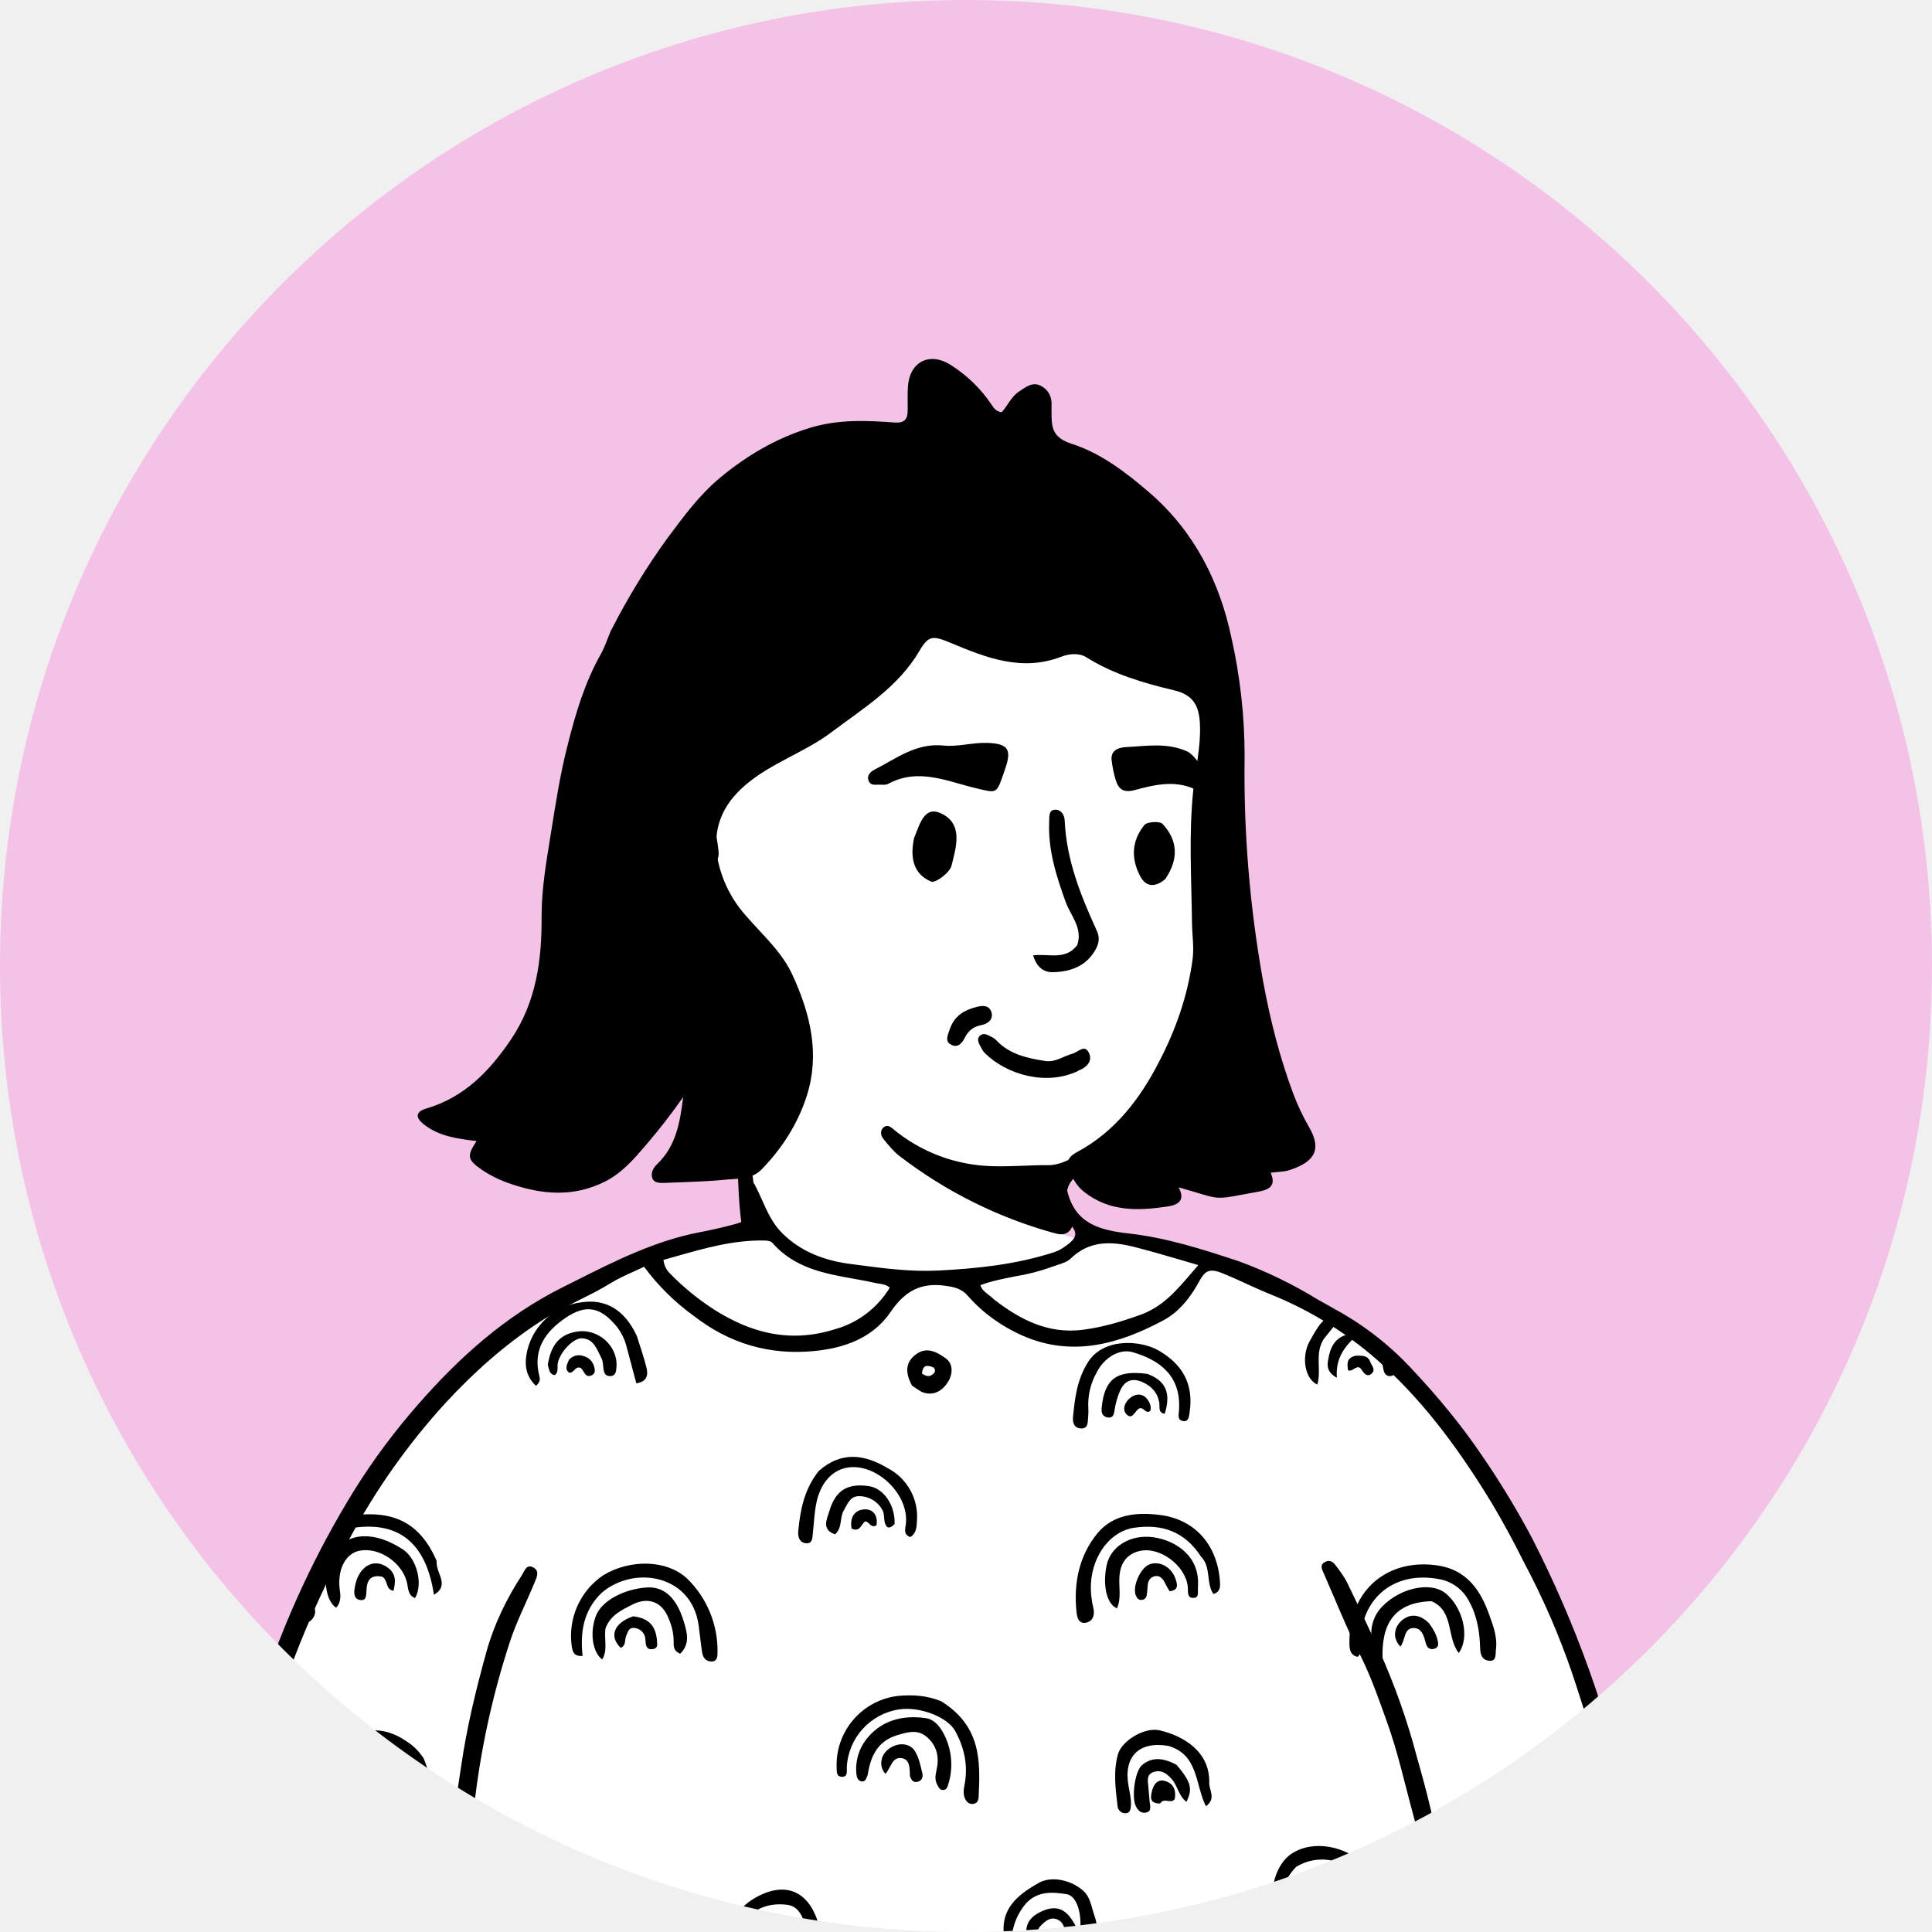
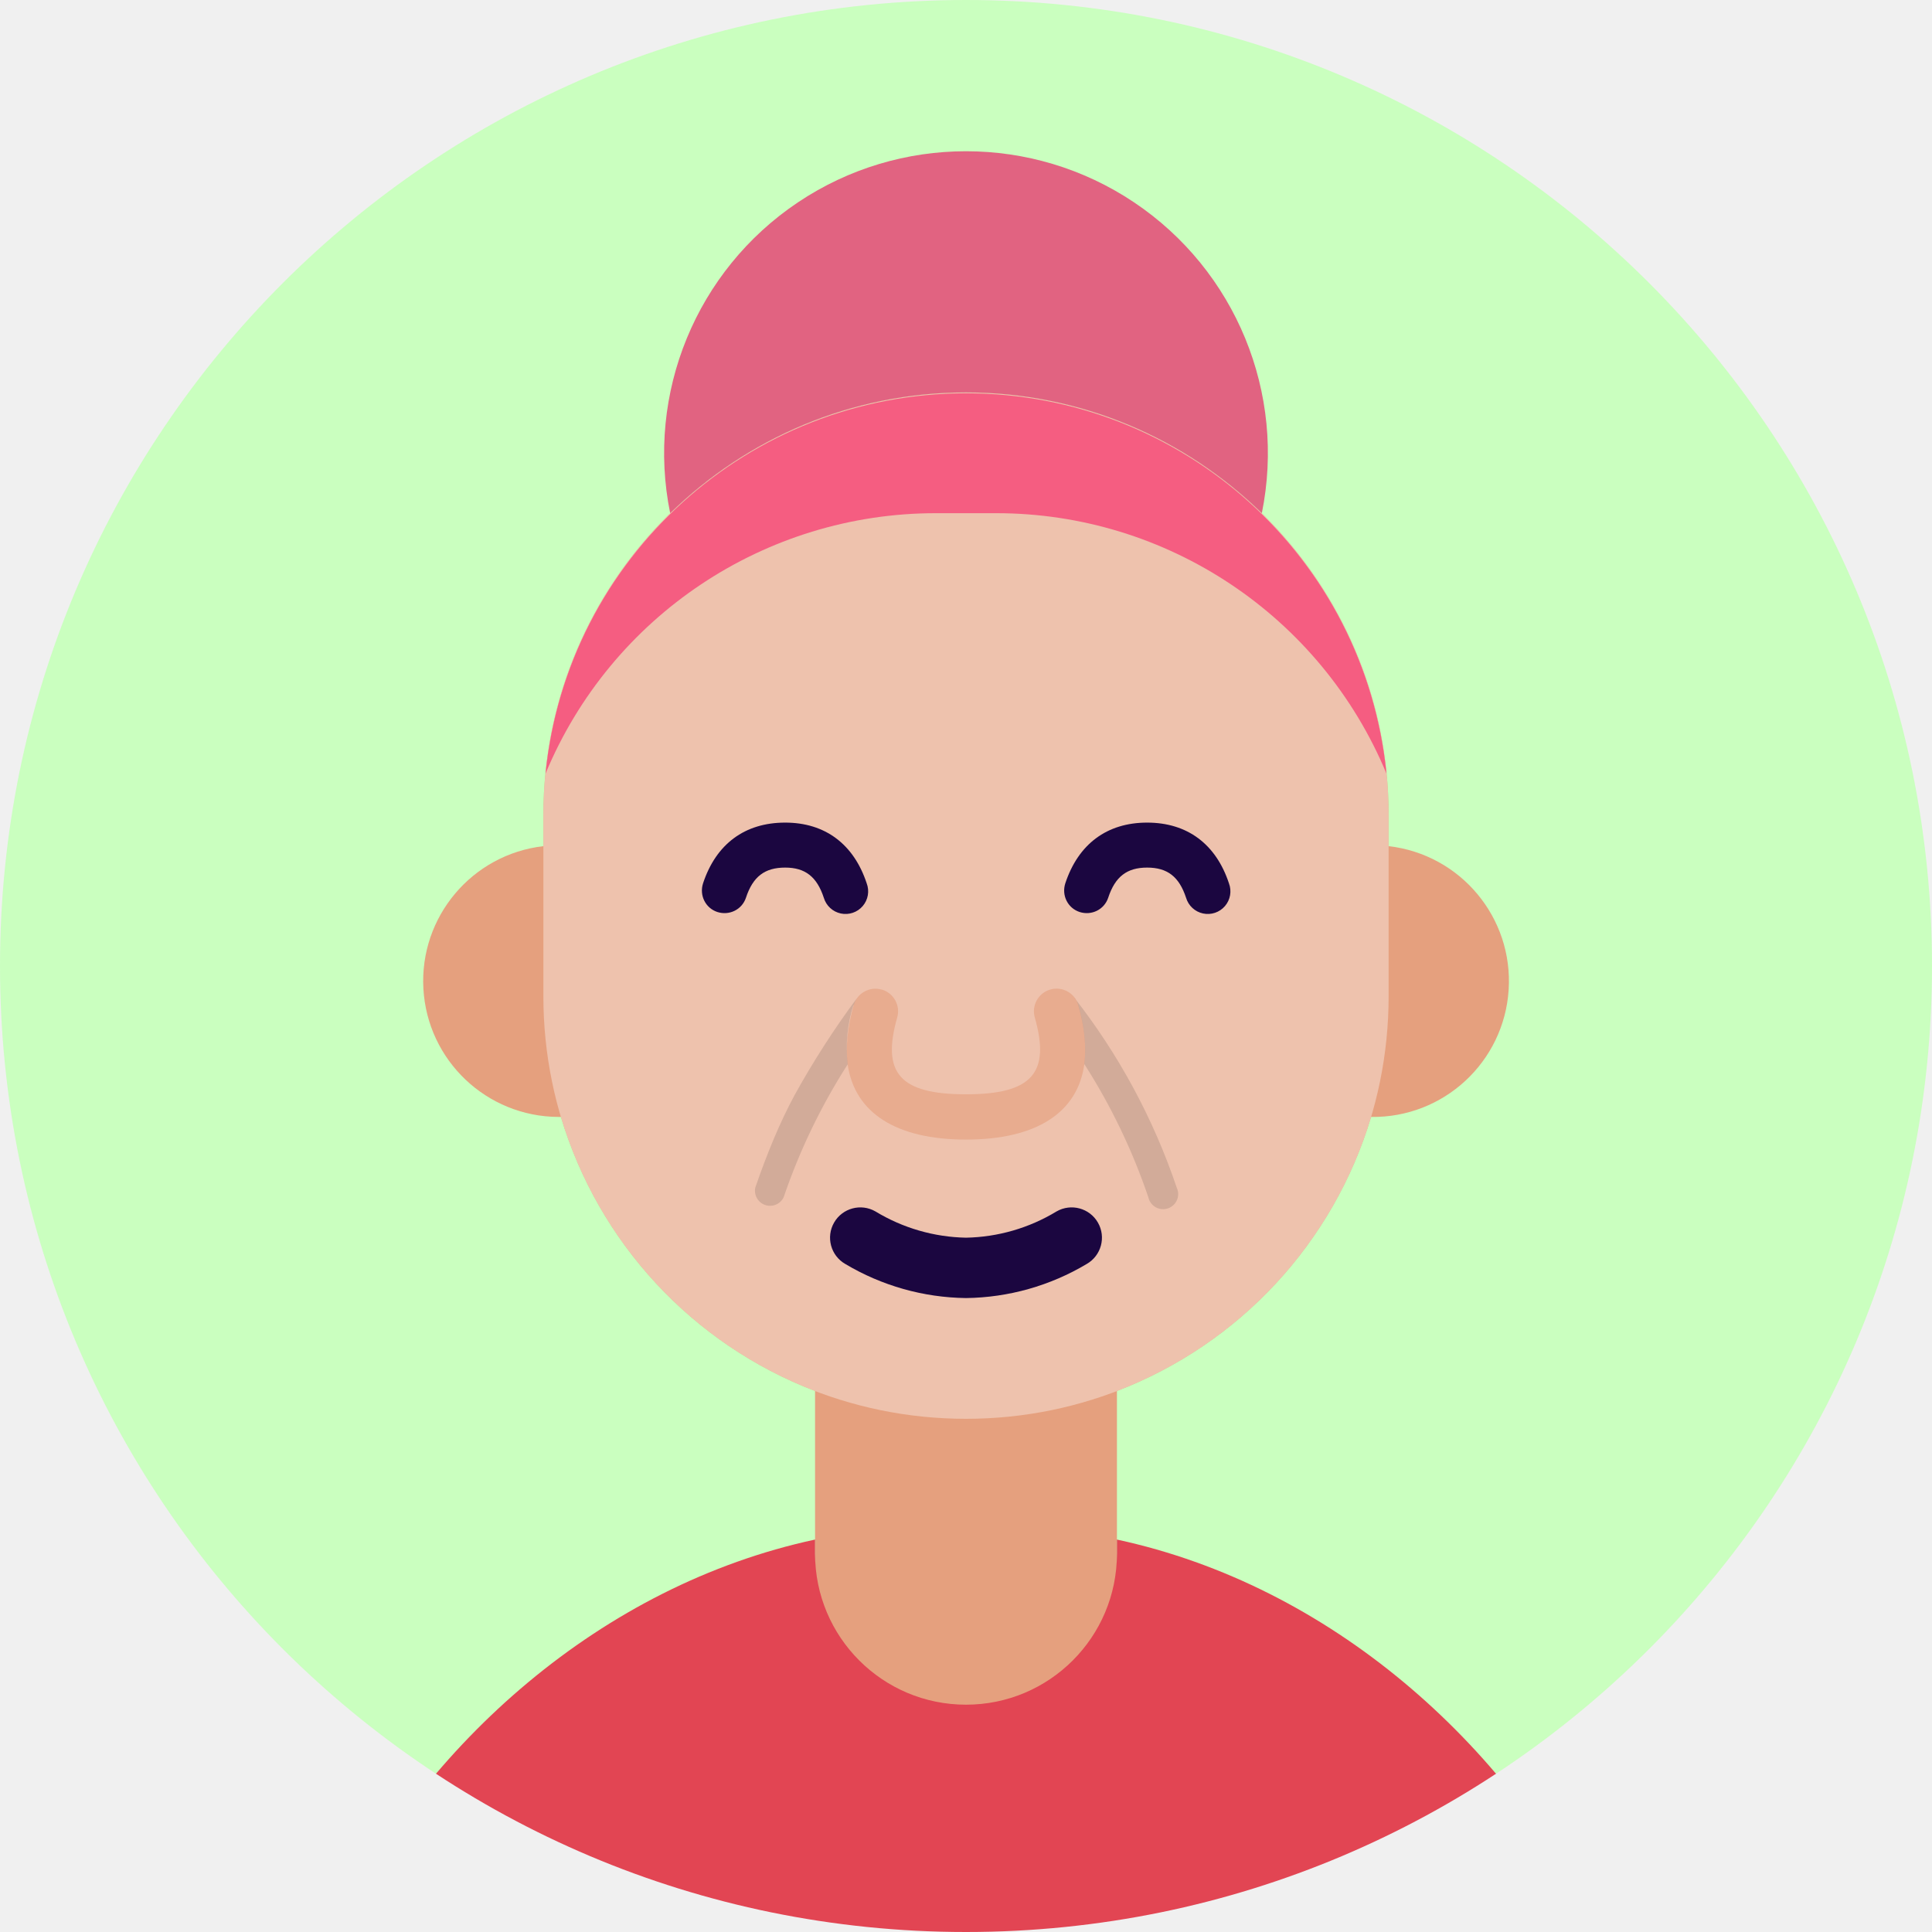
- <svg xmlns="http://www.w3.org/2000/svg" viewBox="0 0 1744 1744" fill="none" shape-rendering="auto" width="128" height="128">
+ <svg xmlns="http://www.w3.org/2000/svg" viewBox="0 0 64 64" fill="none" shape-rendering="auto" width="128" height="128">
  <mask id="viewboxMask">
-     <rect width="1744" height="1744" rx="872" ry="872" x="0" y="0" fill="#fff" />
+     <rect width="64" height="64" rx="32" ry="32" x="0" y="0" fill="#fff" />
  </mask>
  <g mask="url(#viewboxMask)">
-     <rect fill="#f5c2e7" width="1744" height="1744" x="0" y="0" />
-     <g transform="translate(531 487)">
-       <path d="M554 727.7c-99.2 297-363.8 388.6-503.7 19.8-19.3-50.7 31-69.5 66.2-91.9 24.1-15.3 36.8-28.5 35.3-42.2-7-64.4-36.9-243.8-36.9-243.8l-3-5.8s.7-1.6-2.2 1.2c-3 3-9.9 34.2-37 34.2-24.5 0-49.2-10.9-61-86.3C7.2 285.6 9.6 214 40 201c12.5-5.3 24-7.2 35.2-.8 11.3 6.4-13-22 112-126C268.4 6.4 396.7-3.5 448.5 8 500.3 19.5 552 44.8 574.9 98.5c27.8 65-25.9 114.3-14 262.5-2.2 53.6.8 171.2-146.6 210.6-28 7.5-19.3 48.4 22.7 58.4 67 21 117 72.3 117 97.9" fill="#fff" />
-       <path fill-rule="evenodd" clip-rule="evenodd" d="m554 266.2.1-1.4c4.1-36.4 8.2-71.7 27.1-103.4 6.5 4.4 5.7 10 3.7 15.2-19.9 51.2-18 104.4-16.2 157.6l.4 14c2.1 66.4-14.5 126.8-58.7 177.5-15.4 17.6-35.8 29.8-56.5 40.3-21.4 11-25.9 20.1-19.2 43.6l.8 2.6c1.4 3.9 2.8 7.9-1 11.8-4.5 4.6-9.5 3.3-14.8 1.8l-.6-.1a406.4 406.4 0 0 1-137-68.3c-6-4.4-10.8-10.3-15.5-16.1l-.3-.4c-2.5-3-3-7.8.5-10.4 3.3-2.5 5.8-.5 8.7 1.8l1 .9a145.5 145.5 0 0 0 76.3 31.7c13.4 1.4 26.6.9 40 .4 7.4-.3 14.8-.6 22.3-.5 10.2 0 18.7-4.7 26.7-9.2l2.8-1.6c27.8-15.5 54.3-32.8 72.2-60.7 16.1-25 25.9-52.2 31.6-80.9 7.2-36.1 6.6-72.7 6-109.8-.3-12-.5-24.2-.5-36.4ZM50.6 190.8c21.9-1.7 34 11.2 44.3 26.3a140.4 140.4 0 0 1 22.4 61.5c.5 3.7 1 7.6-1.2 11.3-4.5.6-4.9-3-5-5.6-.5-20.7-9.7-38.7-18.9-56.1-6.6-12.5-16.2-24.6-31.4-27.6-17.2-3.5-33 12-40.8 32.2-14.5 37.6-12 74.6 1.4 111 5.8 15.9 13.1 32.1 27.8 43.2 14.8 11.3 32.7 9.3 43.6-5.7l2-2.5c2-2.6 4-5.1 5-8 2.1-5.8 5.4-11.2 11.3-10.4 6.8 1 8 8.3 8.7 14a3661 3661 0 0 0 22 156.7l5.9 38.8c2.6 17.1 5.6 41.7 3.6 52.1a28 28 0 0 0-.3 2.2c-.4 2.8-.6 5-4.2 5.5-4.9.8-7-2-7.7-6.4-2.3-17-3-23.6-4-49.6-.9-25.2-5.6-50-10.4-74.9l-5-27c-5.2-30.8-10.3-62-10.8-97l-2 3c-7.6 11.3-13.7 20.5-24.5 24a40.5 40.5 0 0 1-46.1-12.5 127.8 127.8 0 0 1-28.8-55.8c-8.4-34-9.9-67.1.9-100.6 5.2-16.1 23.7-44.7 42.2-42Zm34.6 127.5c4.4 3.2 8.4 6 12-5.4-1.1-42.2-14.7-69.2-35.8-70.3 11.2 14.6 22 28.8 23 48.5a32.3 32.3 0 0 1-10.7-8.8c-2-2.2-4-4.4-6.5-6l-3-2.4c-4.8-3.6-9.7-7.4-17.8-4.5 3.8 5.8 9 10 14.3 14 6 4.7 12 9.3 15.6 16.5-10.6 7.7-15.2 17.7-9.7 29.9 4.8 10.5 11.9 19.2 25.9 19.8-.6-6.3-4.7-10.9-8.8-15.4-5-5.4-9.7-10.6-7.5-18.6 3.2-1.5 6.2.7 9 2.7Z" fill="#000" />
+     <rect fill="#caffbf" width="64" height="64" x="0" y="0" />
+     <path d="M37 46.08V52a5 5 0 0 1-10 0v-5.92A14.04 14.04 0 0 1 18.58 37h-.08a4.5 4.5 0 0 1-.5-8.97V27a14 14 0 1 1 28 0v1.03a4.5 4.5 0 0 1-.58 8.97A14.04 14.04 0 0 1 37 46.08Z" fill="#e5a07e" />
+     <mask id="personas-a" style="mask-type:luminance" maskUnits="userSpaceOnUse" x="14" y="13" width="36" height="44">
+       <path d="M37 46.08V52a5 5 0 0 1-10 0v-5.92A14.04 14.04 0 0 1 18.58 37h-.08a4.5 4.5 0 0 1-.5-8.97V27a14 14 0 1 1 28 0v1.03a4.5 4.5 0 0 1-.58 8.97A14.04 14.04 0 0 1 37 46.08Z" fill="#fff" />
+     </mask>
+     <g mask="url(#personas-a)">
+       <path d="M32 13a14 14 0 0 1 14 14v6a14 14 0 1 1-28 0v-6a14 14 0 0 1 14-14Z" fill="#fff" style="mix-blend-mode:overlay" opacity=".36" />
    </g>
-     <g transform="translate(178 1057)">
-       <path d="M1308 692 16 688.7S53.7 481.5 111.3 360C237.7 93.7 491.2 44.3 513.3 56.7c32 18 62.4 40.7 152 40.7 91.4 0 149.3-39.5 149.3-39.5s135.8 32.3 201.4 69.5c83.4 47.4 177.7 187 221 295.9 46.2 115.6 71 268.7 71 268.7Z" fill="#fff" />
-       <g fill="#000">
-         <path d="M728.6 692c-4.3-25.7 12-38.5 31-49.3 10.9-6.2 27.6-3.2 39 6 7.7 6 8.4 15.2 11.3 23.4 1.7 4.7 2.4 9.8 3.6 14.7 6.4 3 13.7-.6 20.2 4.4a455 455 0 0 1-49.2-.2c-1.3-7.2-2.2-13.2-8.8-15.6-6.1-2.1-10.4 2.2-14.3 6-2.9 2.7-3.1 6.7-3.3 10.6-3.2 0-6.3-.3-9.4-1-2-12.7 5.2-19 14.4-23 18.2-8 26.4 4.7 33.5 21.6 2.8-18.8-2.6-35.2-11.6-36.7-12.8-2-25.8-3.2-36.6 8a54.2 54.2 0 0 0-13.1 31h-6.7ZM1182.7 692c4.9-29.4 27.1-45.5 56.5-41.7 14.7 2 26.7 19.7 26.5 40.6a25 25 0 0 1-11.8.3c-3.2-25.6-11.3-32.4-33.8-28.7-14 2.3-26.6 16.8-25.8 29.5h-11.6ZM477.6 692a53 53 0 0 1 24.2-34.7c27.4-16.8 50-8.6 59 22.3 1 3.6 2.5 7.1 4.1 11.6-5.2.8-10.6.8-15.9 0 .6-15.7-5.5-27.3-16.1-28.7-19.8-2.7-39.5 5.7-43.6 29.5h-11.7ZM107.4 692c-4.3-17.2-27.2-35.2-45.3-35-17.4.4-30.5 13-34.2 34-2.1 1-4 1-6.9 1 .4-23 9.3-37.2 25.2-41.8 24.3-7 46.6.9 62 22 5.5 7.3 8.1 17.8 20.4 19-6.3.8-13.2.8-21.2.8Z" />
-         <path d="M498 692c12.7-17.4 23.2-21.3 35.8-15.2 6.1 3 7.4 8.8 11 14.3-15 .9-30.3.9-46.8.9ZM1203.1 692c15.3-23.6 31.4-24 46.6-.8-14.9.8-30.1.8-46.6.8ZM38.8 692c4.6-15.7 17.4-19.8 32-20.2 12.6-.2 21.4 5.9 25.4 19.2-2 1-3.9 1-7.3.3-17.6-15-32.3-14.6-41 .7h-9ZM671.6 478.7c35.7 22.3 35.5 53.2 33.8 86.4-.1 3.3-1.5 5.9-5 6.3-3.4.3-5.7-1.6-7.1-4.4-2-4-1.5-8.2-.7-12.5 3.5-17.5 0-33.8-8.5-49.2-7.2-12.6-32.2-22.1-50.7-19.2a55.6 55.6 0 0 0-47 52c-.2 3.5 1.3 8.9-4.4 8.8-5.3 0-4.6-5.1-4.8-8.8a62.8 62.8 0 0 1 56.2-64.3c12.7-1 25.3-.4 38.2 4.9ZM906.3 348.4c-14.8-23-35.3-30-60.6-26.3-20.7 3-37.3 24-38.9 50-.4 7.6.4 15.3 2.2 22.7 1.5 6.1-.6 12-6.9 13-6.8 1.2-7.9-5.4-8.4-10.3-2.6-26 2.6-50.8 19.2-70.7 14-16.8 35-18.9 55.8-16.3 31 3.7 52 26 54.5 59.7.3 4.6.8 9.5-5.8 11.7-7-9.8-1.8-23.7-11-33.5ZM365.6 380.4c-17.1 16-20 36.2-17.7 57.4-8.2.6-8.9-4.2-9.7-8.1a66 66 0 0 1 28.6-64.9c24.2-14.5 57.4-14 75.7 3.4a90.8 90.8 0 0 1 27.2 66.4c0 3.9-.2 8.2-5.5 8.2-5 0-7.7-3.5-8.4-8.1-1.2-8-2-16-3.1-24.1-6-46-57.7-54.8-87.1-30.2ZM1172.3 432.6c-.2 5.5-.2 10.3-6.5 9.5-6.5-.9-7.5-6.2-7.7-11.5-.4-15-2.8-29.4-10.3-42.7a37.5 37.5 0 0 0-25.5-19.2c-43.7-8.9-73 19.5-72.1 58.6 0 3.7 1.4 7.7-2.6 11.3-6.9-1.2-7.5-7.4-7.5-12.3-.6-48.8 35.7-77.3 80.7-70 25.6 4.2 37.8 22.6 45.5 44.3 3.4 9.6 7.7 20 6 32ZM561.1 270.8c20.9-18.4 42-14.7 62.6-2.3a49.1 49.1 0 0 1 26 47.5c-.3 5.4-.4 11.1-6 14.5-6.3-2.3-4.6-7-4-11.6 3.4-28.6-30.3-58.8-57.3-50-13.2 4.5-20.7 17-23.5 31-1.8 8.7-2.1 17.7-3.1 26.6-.5 4.1 0 9.9-5.8 9.6-6-.3-8-5.3-7.4-11.2 1.8-19.2 5.5-37.8 18.5-54.1ZM204.3 530c4.2 10 7 20.7 8 31.6.5 5 1 9.3-6 11.1-3.1-11-6-21.5-9.3-31.8-4.2-12.7-21.6-24.6-34.3-24-17.3.6-25.9 11.2-25.4 30.8.2 10.4 5.2 20.7.5 31.7-6 .4-11.2-1.4-11.8-7.1-1.2-11.8-4.3-23.4-1.6-35.4 7-30.7 36-41.9 64.9-21.8a49.7 49.7 0 0 1 15 15ZM895.9 217.6c-.6 5-1.3 9.4-6.7 8-4.4-1.2-3.2-5.2-3-8.6 2.7-32.5-18.2-46.6-41.8-53.4-12-3.5-26.1 5.2-32.6 18.6a58.9 58.9 0 0 0-7.4 31.7c.2 3 .1 6-.2 9-.3 4.7-.2 10.2-7 9.5-6-.6-7-5.6-6.6-10.5 1.7-17.2 3.7-33.8 13.6-49.4 13.8-21.8 46.8-20 63.5-10.5 20.9 12 32 29.4 28.2 55.6ZM396.8 148.8c3.2 10.2 6.5 19.4 8.8 28.9 1.7 6.8.2 12.7-9.2 14l-8.8-33.1a48 48 0 0 0-9.7-19.1c-14.3-16.8-27-19.2-45.2-7-18.4 12.5-30 28.7-23.8 52.8.7 2.6.9 5-3 8.7-8.4-7.6-10.4-17.3-8.8-27.6a57.4 57.4 0 0 1 50.4-47.9c21.4-3 38.3 6.8 49.3 30.3ZM876.6 519c-26.6-4.5-40.6 9.8-35.9 36 1 5.9 2.5 11.6 2.2 17.6-.2 3.6-.8 7.4-5.3 7.2a7 7 0 0 1-6.8-6.5c-1.8-15.6-4-31.2.4-46.8 3.4-12.1 24-24.8 37.8-21.5 21 5 45.3 18.8 44.6 47.5-.2 6.6 6.5 14-3 21-9.8-19.2-6.5-46.6-34-54.5ZM357 664.1c-4-30.4-35.2-50.7-61-40.6-14.4 5.7-22 23.3-18.4 43 .8 4.5 3.5 8.9-1.3 14.6-14.2-11.2-8.5-26.6-7.8-39.4.7-16.4 17-30 34.6-32.2 24-3 51.3 12.5 59.7 34.1 5.4 13.8 5 31-1 35.3-4.9-3.4-4.2-8.8-4.8-14.8ZM991.9 628.3c-12 12.8-16.2 26.5-9.1 42.5 1.4 3.2 3 6.9-1.4 8.6-4.5 1.7-5.5-2-7-5.3-8.6-20-2.2-47.4 13.5-57.8 19.6-12.8 48.6-7.2 67.3 10.9 13 12.6 11.8 29.2 15.8 44.4a6 6 0 0 1-5.3 7.4c-3.8.4-4.7-3.2-5.3-6-.8-3.7-.8-7.6-1.1-11.4a44.2 44.2 0 0 0-67.4-33.3Z" />
-         <path d="M605.3 545.1c-1.4 3.2-1.9 6.2-5.2 6-3.6-.4-4.6-3.3-5-6.4a43.8 43.8 0 0 1 10.1-33.1C618.6 495.4 638 491 658 494c9 1.4 14.8 10.8 18 18.5a60 60 0 0 1 2 41.2c-.8 2.5-1.4 5-4.6 5.1-3.1.1-4-2.3-5.3-4.6-2.4-4.4-1.8-8.6-.7-13.4 2.5-10.9.8-21-7.9-29.1-8.5-8-17.6-5.3-27.2-2.5-17.5 5.2-24.3 18.1-27 35.8ZM368.6 412.8c-1.5 10 2.3 19.5-3 28.2-8.8-6.7-11.2-23.8-6-38.5 4.8-14.4 25.6-25 45.9-26.5 16.6-1.2 27.4 10.2 33.5 30 3.2 10.3 6.3 20.8-3 29.8-6.5-2.7-5.9-7.3-5.9-11.4 0-8-2.2-15.3-5.3-22.2-6-13.6-18.2-17.6-31.5-11-9.7 5-20 9.4-24.7 21.6ZM1114 388.4c-34 1-45.5 21.3-43.9 53.5a34.6 34.6 0 0 1-3.2-45.5c15.7-19.3 45.8-26.8 60.2-15 15.6 12.9 22 39.7 11.7 53.7-11.2-14.2-4-37.8-24.7-46.8ZM903.5 374.3c-.8 4.9 1.8 11.2-4.5 11.1-5.8 0-4.4-6.1-4.8-10.1-2-19.1-25.3-36.6-43.7-32.2-11.6 2.9-17.2 11.2-18 23-.7 9.6 1.9 19.4-2.2 28.7-9.3-3.6-13.2-21-9.3-39.1 3.6-16.7 21.4-28 42.4-25 19.3 2.8 41.6 16.6 40 43.6ZM129 380.3c.7 5.9-.2 10.3-3.6 14-11.7-8.4-12.4-34.2-1.4-50.3 12.3-18.2 36.5-19 61.9-2.2 12.4 8.3 18.3 31.3 10.7 43.8-6.7-2.7-6-9.4-7.4-14.7-4.5-17.4-24.7-31.2-42-28.2-13.6 2.2-21.5 18-18.2 37.6Z" />
-         <path d="M216.1 352c-.2 6.2 2.4 10.8 3.9 15.6 1.6 5.6 1.2 10.6-6.3 15-7-46.8-32-68.7-79-59.4-.6-9.3 4.3-12.2 9.6-12.7 31.1-3.1 56.2 5.3 71.8 41.4ZM884 536c13.3 15.8 14.8 21.7 9 33.5-7.2-5.3-7.9-14.7-13.6-20.9-4.8-5.3-9.6-8.3-16.4-5.9-6.4 2.4-4.8 8.2-4.4 13.2l1.2 13.9c.4 3.7 2 8.3-3.3 9.4-4.7 1-7.8-2.3-9.5-6.6-3.6-8.5-.3-31 5.8-36.2 9.7-8.2 20.2-6.2 31.3-.3ZM296.5 666.4c-2.4 2.1-3 6.3-7.1 6.6-6.8-10.9-5.3-23.4 3.6-31.6a34.9 34.9 0 0 1 43.1-2.6c7.4 5.4 12.4 27 8.3 35-1.3 2.2-2.5 4.6-5.7 3.9-2.8-.6-4.2-2.7-4.5-5.5-.2-3.3-.2-6.8-.3-10.2-.7-12.7-9.1-20.7-21-20-12.6.6-18.1 8-16.7 23.6l.3.8ZM629.5 318.8c-5.2 5.3-7.8 3.2-9-2.3-.7-3.3-.2-7-1.7-9.9a23.8 23.8 0 0 0-20.2-13c-9.3-.6-11.3 6.8-15 13-3.8 6.6-1 15.4-7.8 21.4-12.6-4.2-7.2-14-5.2-20.8 5.6-19.2 16.8-25.6 36.2-22.6 13 2.1 23.5 17.4 22.7 34.2ZM166.6 530.8c20 5.6 31.2 24.2 22.7 39.2-3.3-9-9-15.4-13.7-22.4-4.4-6.4-10.6-7.3-16.8-4.7-6 2.4-6.3 8.5-5.4 14.2.7 4.2 1.9 8.3 2.7 12.4.8 3.7 2.6 8.5-2.8 9.4-4.7.9-8.8-1.3-11-6.5a30.3 30.3 0 0 1 24.3-41.6ZM316.5 174.9c2.7-16.6 9.6-27.5 27-30 18.4-2.6 36.2 12.9 35 31.7-.3 4-.4 8.3-5.5 8.6-5 .3-6-3.6-6.4-7.8-.3-2.9-.4-6.1-1.8-8.6-4-7.7-6.8-17.5-17.7-17.7-8-.2-19.9 13-21.6 22.5-.7 3.5 1 7.7-2.6 10.7-5-.6-5.2-4.9-6.4-9.4ZM1029.6 645.7c-26.6-11.3-31.4 7.2-35.7 26.8-5.2-11.7-4.7-22 2-30.7 6.2-8.2 26.4-11.7 36.6-7.5 10.5 4.3 16 12.4 15.4 23.8-.4 6.6 4.2 18.4-3.8 18.8-9.8.6-4.1-11.1-5.2-17.3-1-6-3.8-10.2-9.3-14ZM857.7 183.2c16.8 6.2 21.5 17.5 15.7 36-6.4-1-4.3-6.5-4.9-10-1.7-9.3-7-14.9-15.2-18.6-9.7-4.3-16.5-1-20.4 8.3-2.3 5.4-3.9 11.1-4.8 17-.6 4.6-1.8 7.6-6.8 6.5-4.4-1-5.3-4.4-4.8-8.9 2.6-25.7 13.5-34 41.2-30.3ZM1016.5 152.4c-7.8 13.1-1.4 27.4-5.4 40.4-11.3-5-14.5-25-7.1-38.7 11.7-21.4 15.7-24.4 25.4-18l-13 16.3ZM643.4 546.3c-.2-7 0-14.6-6.7-16.1-9.7-2.1-10.5 9-15.4 14-6-6.4-4.7-16.4 2.4-22 8.3-6.7 19.7-6.3 24.5 2 3.4 5.7 4.7 12.6 6.3 19.1.7 2.8.4 6.3-3 7.7-3.7 1.5-6.5.4-8-4.7ZM877.8 379.4a82.1 82.1 0 0 1-4.6-8.3c-2-3.6-4.7-6.3-9-5.2-3.6.8-5.6 3.6-6.1 7.3-.4 3.3-.4 6.7-1 10a4.8 4.8 0 0 1-4.2 4c-3 .5-4.6-1.6-5.6-4-3.3-7.8 3.9-24.5 12-27.9 9-3.8 20 2 23.8 12.8 1.6 4.8 3.4 10.3-5.3 11.3ZM393.4 402c14.4 1.7 20.7 8.7 21.7 22.5.3 3.1.7 6.2-3.2 7-4 1-6.5-.7-7-5-.3-2.5-.2-5.3-1.2-7.5-1.8-4-5.8-6.6-10.1-6.5-4.2 0-4.9 4-6.3 7.1-1.7 3.6.1 8.9-5 10.9-10.6-10.3-6.4-22.3 11-28.4ZM1248.8 517.4c-4.6 12.5-1.5 25.9-8.8 37.7-10-29.2.2-61 25.8-61.8-2.5 10.2-13.8 13.7-17 24ZM1112.4 408.9c3.6 4.9 6 9.3 7.2 14.3 1 3.6 1.3 7-3.1 8.2-4 1-6.4-1.1-7.4-5-1.7-6.2-3.4-13.7-10.9-13.8-9.3 0-7.3 10.8-12.1 16.8-7.5-8.1-5.3-17 .2-22.6 7.7-7.6 17.5-7.2 26.1 2ZM166.8 366.2c-10.8-2-13.7 3.8-14 12.6-.3 4 .2 9.8-6.2 8.4-5-1-5.2-5.7-4.5-10.3 2.7-19.5 17.1-28.5 30.1-18.7 7.4 5.5 7 12.5 5 20.8-7.7-1.2-4.6-10-10.4-12.8ZM1045.8 147c.8.9 1.2 1.5 1 1.6-11 9.6-19.4 20.6-18 38.1-11-5.9-8.4-13.9-7.1-20 2.5-12.2 10-20 24-19.7ZM1261.2 544.3c-.8 3-1 5.2-3.8 5.4-5.5-11.7-1.3-29.4 8.5-35.8 2.7-1.8 5.5-2 7.8.9 2.2 2.7 2 5.6-.5 7.9-6.5 5.4-8.4 13.4-12 21.6Z" />
-         <path d="M869.2 571c-10.7 0-8.3-7-7-12.4 1.4-5.2 5.2-9.7 11.1-8 8.4 2.2 10.5 8.7 9.1 16.5-3.5 4.7-9.6-2-13.2 4ZM296.4 666.5c10.5-13.2 19.8-14.2 26.5-2.5 2.4 4.3 4.2 9.6-.7 12.5-5.8 3.6-8-1.4-9.5-6.3-.4-1-1.5-2-2.1-2.8-4.5-2.3-8.6 5.4-13.5-.4-.6-.6-.6-.5-.7-.5ZM160 555c4.5-5.8 9.5-5.7 13.9-2.5 5 3.6 5 9.2 3.4 14.8-19.4 3.2-19.4 3.2-17.2-12.2ZM1005.4 659.5c7.2-4.8 13.6-5.7 18.3 1.7 3.1 5 7.6 10.9.2 16-6.2-1-5.4-7.9-10.6-10.4l-9.5 2.6c-4-4-1.2-6.6 1.6-9.9ZM335.8 170.2c5-4.8 10-4.4 14.7-2.5 5 2 7.7 6.4 8.4 11.7.3 2.2-.9 4.4-3 5.2-6.5 2.6-6.4-5.2-10.3-7-4.6-1.4-5.4 5.1-9.9 4.5-4.2-3.4-2-7.3.1-12ZM850.1 214.5c-4 2.7-6 10.5-11.2 5.2-4.3-4.5-1.3-11 2.9-14.5 4.7-4 11-5 15.6.5 2 2.7 4.2 6.4 3 10.8-4.3 3.7-5.9-4.2-10.3-2ZM590.7 322.8c-1.8-10.3 3-17 11.9-17.3 8-.3 12 6 10.6 14.4-5.3 3-6.5-3.6-10.3-3.5-3.7 2.7-4.6 10-12.2 6.4ZM1045.4 166.8c6-.1 11.2-.7 13.6 5.7 1.2 3.4 5 6.8 1.3 10.3-4 3.8-7 0-9-3.1-4.3-6.7-7.9 2.4-12.5.2-.5-5.3-2-10.8 6.6-13ZM1082.8 176c0 5.2-1.6 9-6 9.2-4.9.1-5.8-4.4-6.4-8.2-.6-4-3.4-7.8-1.9-13.2 6.8 1.5 11.1 5.4 14.3 12.2ZM95.9 393.3c1.8-3.3 2.6-6.4 6.9-7 2.3 6.2 6.7 12.2.5 18.8-2 2.1-4.8 4.1-7.6 1.8-4.7-4-1-8.4.2-13.6ZM1269 537.6c9.3-7.8 10.2-7.2 14 9.3-4.6-1.5-8.7-.3-12.2 1.2-4-3-3-6.4-1.8-10.5Z" />
-       </g>
-       <path fill-rule="evenodd" clip-rule="evenodd" d="M1301.7 692c-6.3-26-11.8-51.9-17.4-77.9l-8.4-39c-8-36.6-18.6-72.3-30.1-107.6a677 677 0 0 0-42.2-102.8l-7.1-13.7a804.1 804.1 0 0 0-27.6-50.7c-27.6-45.3-58.4-88.3-97.4-124a336.4 336.4 0 0 0-102.8-65c-7-2.8-13.9-6-20.8-9.1-8-3.7-15.9-7.3-24.1-10.5-10.6-4-14.4-.7-18.9 7.3-8 14.7-18 28-33 36-40.4 21.6-82.6 33.2-127 13.6-18.3-8.1-35.3-20-48.8-35.4-6-7-12.2-8.3-20.5-9.5-22-3.3-36.8 4.7-49.3 23.1C610 151 584 160 556.6 162.6c-39.9 3.8-76-6.6-108.4-31.8a203.6 203.6 0 0 1-44.8-44.3l-9.7 4.5c-7 3.1-13.7 6.2-20 10-9.6 6-19.7 11-29.8 16-11.6 6-23.2 11.7-34.1 18.9-32 20.8-60 45.8-85.8 73.7a604 604 0 0 0-86.7 122.8 867.4 867.4 0 0 0-50 108.1 1213.2 1213.2 0 0 0-34.2 102 560 560 0 0 0-20.3 102.2c-.6 6.8-2.1 13.6-3.7 20.4-1.9 8.3-3.8 16.8-4.1 25.8-5.5 1-10.7 1-17 1 4.6-32.9 9.8-66 16-98.8 2.4-12 5.4-23.7 8.4-35.4l5.3-21.5c5.2-22.6 12.7-44.6 20-66.6l.1-.1.9-2.6a835.3 835.3 0 0 1 83.3-179c17-27.2 36.2-53 57.3-77 37.5-43 79.4-80.3 130.6-105.9l10.8-5.4c36.1-18.2 72.3-36.4 112.5-44.2 11-2.1 22.2-4.6 33-7.6 12.8-3.5 15.2-9.1 10.4-21.1l-1-2.2c-.7-1.6-1.5-3.3-1.7-5v-.4c-.6-3.6-1.3-7.8 3.8-8.9 4.3-1 5.5 1.6 7 5l.6 1.1c1.6 3.2 3 6.5 4.5 9.7 4.8 10.8 9.6 21.7 18.7 30.6 17 16.6 38 24.2 59.9 27.2l5.3.7c25 3.3 50 6.7 75.4 5.4 35.4-1.8 70.4-5.5 104.3-16.5 5.2-1.7 9.8-4.8 14.1-8.3 7-5.8 6.5-10.6.5-16.8-9-9.2-11-20.6-10.4-32.6 4-1.5 7.1-.5 7.7 1.8 7 30.4 29.7 36 56 39 34 3.8 66.4 14.3 98.9 25a399.8 399.8 0 0 1 71.4 34.6l18.7 10.5a271.8 271.8 0 0 1 67.1 53.2c22.8 24.3 44.1 50 62.7 77.6a762 762 0 0 1 45.1 74.5 1005 1005 0 0 1 86.8 242c5.7 25.4 10 51.3 14.3 77.5 2.2 13.2 4.3 26.4 6.7 39.7-3.2.9-6.7.9-11.3.9ZM575.3 143a84 84 0 0 0 49.9-37.7c-2.9-2.4-6-3-9.2-3.5l-3-.5c-6.5-1.5-13.2-2.7-19.9-3.9-27-4.8-54.1-9.7-74.2-32.8-1.4-1.5-4.7-1.7-7.1-1.8-27.6-.5-53.6 6.9-79.6 14.3l-11.3 3.2c.8 5.6 2.6 9 5.8 12.2 12 12.3 25.3 23.2 39.7 32.5 33 21 68.2 30.7 108.9 18Zm224.8.3c-31.6 4.3-57.3-9-81.2-27.6-1.6-1.7-3.3-3-5-4.2-3-2.4-5.7-4.5-6.9-8.4 10.1-3.8 20.7-5.8 31.2-7.9a178 178 0 0 0 33.2-8.6l5.3-1.8c4.4-1.4 8.8-2.8 11.9-5.8 16.8-16.2 36.3-15.6 56.5-10.6 13 3.3 26 7 39.6 11l19 5.6-5.6 6.5c-14.2 16.6-26.7 31.3-47 38.5-16.8 6-33.4 11-51 13.3Z" fill="#000" />
-       <path d="M1119.6 692c-9.1-36.9-12.1-74.7-22-111.2-7.7-28.1-13.9-56.8-23.8-84-7-19.4-13.7-39-23-57.8-12.7-25-23.1-51.2-34.4-77-1.3-3-2.9-6.3 1.3-8.8 4.3-2.6 7.4-.5 9.8 2.6 3.8 5 7.8 10.2 10.6 15.9 10 20.4 19.4 41.1 29.1 61.6A612.7 612.7 0 0 1 1101 529c9 31.6 17.5 63.6 21.5 96.6 2.6 21.4 7 42.7 8.6 65.4-3.3 1-6.8 1-11.4 1ZM221.2 692c-.6-3 .4-5.8.4-8.7 0-49.6 9.7-98 16.8-146.7 5.1-35 13.4-69 22.8-102.9 6.8-24.4 18-47.5 32-69 2.3-3.6 4-10 10-6.9 6.3 3.2 3.3 9 1.4 13.6-7.2 17.6-16 34.7-22 52.7a740.8 740.8 0 0 0-31.3 138.7c-1 8.5-2.8 16.8-5 25-7.5 28.5-3.8 58.4-11 87-1.2 4.7.2 10.1.2 16.2-4.5 1-8.9 1-14.3 1Z" fill="#000" />
-       <path fill-rule="evenodd" clip-rule="evenodd" d="M648.9 165.5c-9 6.6-10.5 15.7-3.6 28.3l4 2.7c2.3 1.5 4.3 3 6.5 3.6 9.5 3 17-2 21.6-9.1 4.7-7 5.5-16.9-1.9-22-7.3-5.1-16.6-10.9-26.6-3.5Zm5.4 17.4Zm0 0c3.8 2.8 7.6 3.4 10.9-.5a3.4 3.4 0 0 0-1.2-5.3c-4.4-1.6-9.2-2.6-9.7 5.8Z" fill="#000" />
+     <g transform="translate(20 24)">
+       <path d="M3.76 6.21c.4.13.82-.08.95-.47.23-.7.62-1 1.3-1 .66 0 1.05.3 1.28 1a.75.75 0 1 0 1.42-.48c-.43-1.3-1.38-2.01-2.7-2.01-1.34 0-2.29.71-2.72 2.01-.13.4.08.82.47.95ZM15.76 6.21c.4.13.82-.08.95-.47.23-.7.62-1 1.29-1s1.06.3 1.29 1a.75.75 0 1 0 1.42-.48c-.43-1.3-1.38-2.01-2.71-2.01s-2.28.71-2.71 2.01c-.13.4.08.82.47.95Z" fill="#1B0640" />
    </g>
-     <g transform="translate(266 207)">
-       <path d="M285.9 361.5a626.9 626.9 0 0 1 50.8-83c14.5-19.4 28.8-39 47.6-54.5 24-19.9 50-35.2 80.2-44.6 25.8-8 51.2-6.9 77-5 7.7.6 11.5-2 11.8-9.5.3-7.6-.3-15.4.3-23 1.6-22.8 20-31.6 39-19.2a124.8 124.8 0 0 1 36.9 36.2c1.8 2.9 4 5.6 8.7 6.2 5.4-5.7 8.5-14 15.7-18.7 6-3.9 12.2-9.2 19.9-5 6.9 3.7 10 10.2 9.4 18.2v5.1c.1 13.4 0 23.1 18.4 29 26.3 8.4 49.2 26 70.6 44.5 40 34.8 62.7 80 73.3 130a488 488 0 0 1 12 107.6c-1 68 4.6 136 16.7 203 6.4 34.9 15 68.8 27.3 101.7 3.9 10.3 8.6 20.3 14.1 29.8 13 22.2 2.6 32.2-17.2 38.8-5 1.8-10.8 1.6-17.4 2.5 5.1 11.6-.8 15.3-11.5 17.2-43 7.7-30 7.8-71.5-4 6 11.6 0 15.8-10.1 17.3-26.6 4-52.5 4.8-75.3-13.2-6-4.7-9.4-10.8-12.8-17.2-4.3-8.2-2.4-14 6.2-18.6 34.4-18.4 57-48 74.3-81.7 15-28.8 25.6-59 30.1-91.4 1.7-11.7-.3-22.8-.4-34.2-.5-40-3-80.1 1.2-120 2-19.4 6.8-38.5 6-58.3-.6-18-6.5-27.4-23.5-31.4-27.7-6.6-54.7-14.5-79.1-29.8-6.6-4.1-15.6-3.2-22.6-.5-35.4 13.7-67.6 1-99.4-12.3-16.1-6.7-20.1-7.4-28.5 6.8-19.1 32.8-50.5 51.8-79.6 73.7-24.4 18.4-54.2 27.5-77.8 47.8-21.7 18.7-29.8 40.5-24.7 67.7a107.8 107.8 0 0 0 25.7 50.5c14.8 17.2 32.3 32.3 42 53.8 16 35 24.5 71 12.6 108.3-8 25.1-22.3 47.6-41 66.7-8.8 9-21.3 8-32.6 9.1-18.1 1.8-36.5 2.1-54.8 2.9-4.2.1-9.6.2-11.1-4.4-1.5-4.5.7-9 4.4-12.6 17.3-16.4 20.7-38.3 23.5-60.5a558.3 558.3 0 0 1-33.5 43.2c-10.7 12.5-21.4 25-36.5 32.8-28.1 14.4-56.6 12.3-85.3 2.5A108 108 0 0 1 169 849c-13-9-13.9-12.3-4.8-26-17.1-2-34-4.2-47.8-15.2-7.9-6.3-7-11.4 2.6-14.2 34.2-10.1 56.9-33.7 76.2-62.2 23-34 28-72.2 27.7-111.7 0-25.7 4.6-50.6 8.6-75.8 4.2-26.4 8.3-52.8 15-78.7 7.1-28.3 15.4-56.2 29.9-81.8 3.7-6.7 6-14 9.4-22Z" fill="#000" />
+     <g transform="translate(2 2)">
+       <path d="M20.2 15a10 10 0 1 1 19.6 0c-2.53-2.47-5.98-4-9.8-4-3.82 0-7.27 1.53-9.8 4Z" fill="#e16381" />
+       <path d="M43.93 23.63A14 14 0 0 0 31 15h-2a14 14 0 0 0-12.93 8.63 14 14 0 0 1 27.86 0Z" fill="#F55D81" />
    </g>
-     <g transform="translate(791 871)">
-       <path d="M182.3 95.7c-29.2 14-65.1 3-84.2-16-2.3-2.3-3.8-5.6-5.3-8.6-1-2.3-1.6-5 .7-7.1 2.2-2.1 4.7-1.8 7.1-.7 2.6 1.3 5.6 2.5 7.5 4.5 12.1 13 28 16.4 44.7 19C162 88 169 82.3 177 80.2c5.3-1.4 11-9 15-.7 3.3 6.8-1.3 12.9-9.7 16ZM66.6 57.4C71 45.2 80.3 40.6 90.8 37.9c5-1.3 10.8-1.7 13 4.3 2.4 7-3.2 10.9-8.3 12-7.3 1.4-12 4.6-15.4 11.2-2.2 4.3-5.7 9.7-11.7 7-7.2-3-3.8-9-1.8-15Z" fill="#000" />
+     <g transform="translate(11 44)">
+       <path d="M16 7v.47a5 5 0 1 0 10 0V7c7.06 1.52 12.93 6.74 16 13H0C3.07 13.74 8.94 8.52 16 7Z" fill="#e24553" />
    </g>
-     <g transform="translate(653 805)" />
-     <g transform="translate(901 668)">
-       <path d="M71.5 185c5-15.6-6-26.3-10.4-38.5-8.6-23.7-16.2-47.4-15-73 .2-4.6-.7-10.7 6-10.6 5.1.2 7.9 5.2 8 10 1.6 35.5 14.5 67.7 29 99.3 2.7 6 2.1 11.1-1.1 16.9-8.5 15.1-22.3 20-38.2 20.5-8.7.3-15-4.5-18.2-15.2 14-1.8 29.4 4.8 39.9-9.4Z" fill="#000" />
+     <g transform="translate(23 36)">
+       <path d="M5 5.87a1 1 0 1 1 1-1.74A6 6 0 0 0 9 5a6 6 0 0 0 3-.87 1 1 0 1 1 1 1.74A8 8 0 0 1 9 7a8 8 0 0 1-4-1.13Z" fill="#1B0640" />
    </g>
-     <g transform="translate(610 680)">
-       <path d="M215.1 76.6c5-12 9-29.4 24.1-22.5 20.7 9.4 13.9 30.7 9.7 47.4-1.6 6.3-14.5 15.9-18.3 14.3-16.3-6.8-19.2-21.7-15.5-39.2ZM442 113.4c-8.6 7.5-17 7.6-22.2-1.5-9-16-8.6-32.8 3.3-47.2 2.5-3 13.8-3.6 16.3-1 14 15 14.6 31.8 2.6 49.7Z" fill="#000" />
+     <g transform="translate(24 28)">
+       <path opacity=".12" fill-rule="evenodd" clip-rule="evenodd" d="M11.72 5.3c.21.73.27 1.38.2 1.95a20.24 20.24 0 0 1 2.12 4.41.5.5 0 1 0 .94-.32 21.23 21.23 0 0 0-3.4-6.3c.07.07.11.16.14.25Zm-7.44 0a.75.75 0 0 1 .11-.24 28.75 28.75 0 0 0-2.07 3.22c-.48.89-.9 1.9-1.3 3.06a.5.5 0 0 0 .94.32 20.24 20.24 0 0 1 2.12-4.4 4.77 4.77 0 0 1 .19-1.97Z" fill="#000" />
+       <path d="M5.2 4.78a.75.75 0 0 0-.92.51c-.21.75-.27 1.4-.2 1.97.23 1.6 1.6 2.49 3.92 2.49 2.33 0 3.7-.89 3.92-2.5.07-.57.01-1.22-.2-1.96a.75.75 0 1 0-1.44.42c.52 1.83-.09 2.54-2.28 2.54-2.2 0-2.8-.71-2.28-2.54a.75.75 0 0 0-.51-.93Z" fill="#000" style="mix-blend-mode:overlay" opacity=".36" />
    </g>
-     <g transform="translate(610 680)" />
-     <g transform="translate(774 657)">
-       <path d="M131.2 43.2c-5.6 16.8-6.6 15.4-23 11.6-26.2-6-52.7-19.2-80.3-4.3-2 1.1-5 1-7.6.8-3.6-.2-8.2 1.3-10.1-3.3-2.1-5 1.5-8.3 5.3-10.3C35.2 27.7 53 13.4 77.9 16c12.8 1.3 26-2.8 39.3-2.4 18.8.7 22.4 5.7 16 23.9l-2 5.8ZM298.7 21.8c9.6 6.6 12.5 16.8 18.3 25a7 7 0 0 1-.6 9.4c-2.4 2.7-5.4 2.8-8.1 1.2-19.1-11-38.9-6.4-58-1.2-10.2 2.7-14.6-.8-17.2-9.2-1.7-5.7-2.9-11.5-3.6-17.4-1.3-9.8 6.9-11.9 13-12.2 18.5-.9 37.4-4.5 56.2 4.4Z" fill="#000" />
-     </g>
-     <g transform="translate(0 559)" />
+     <g transform="translate(14 26)" />
  </g>
</svg>
